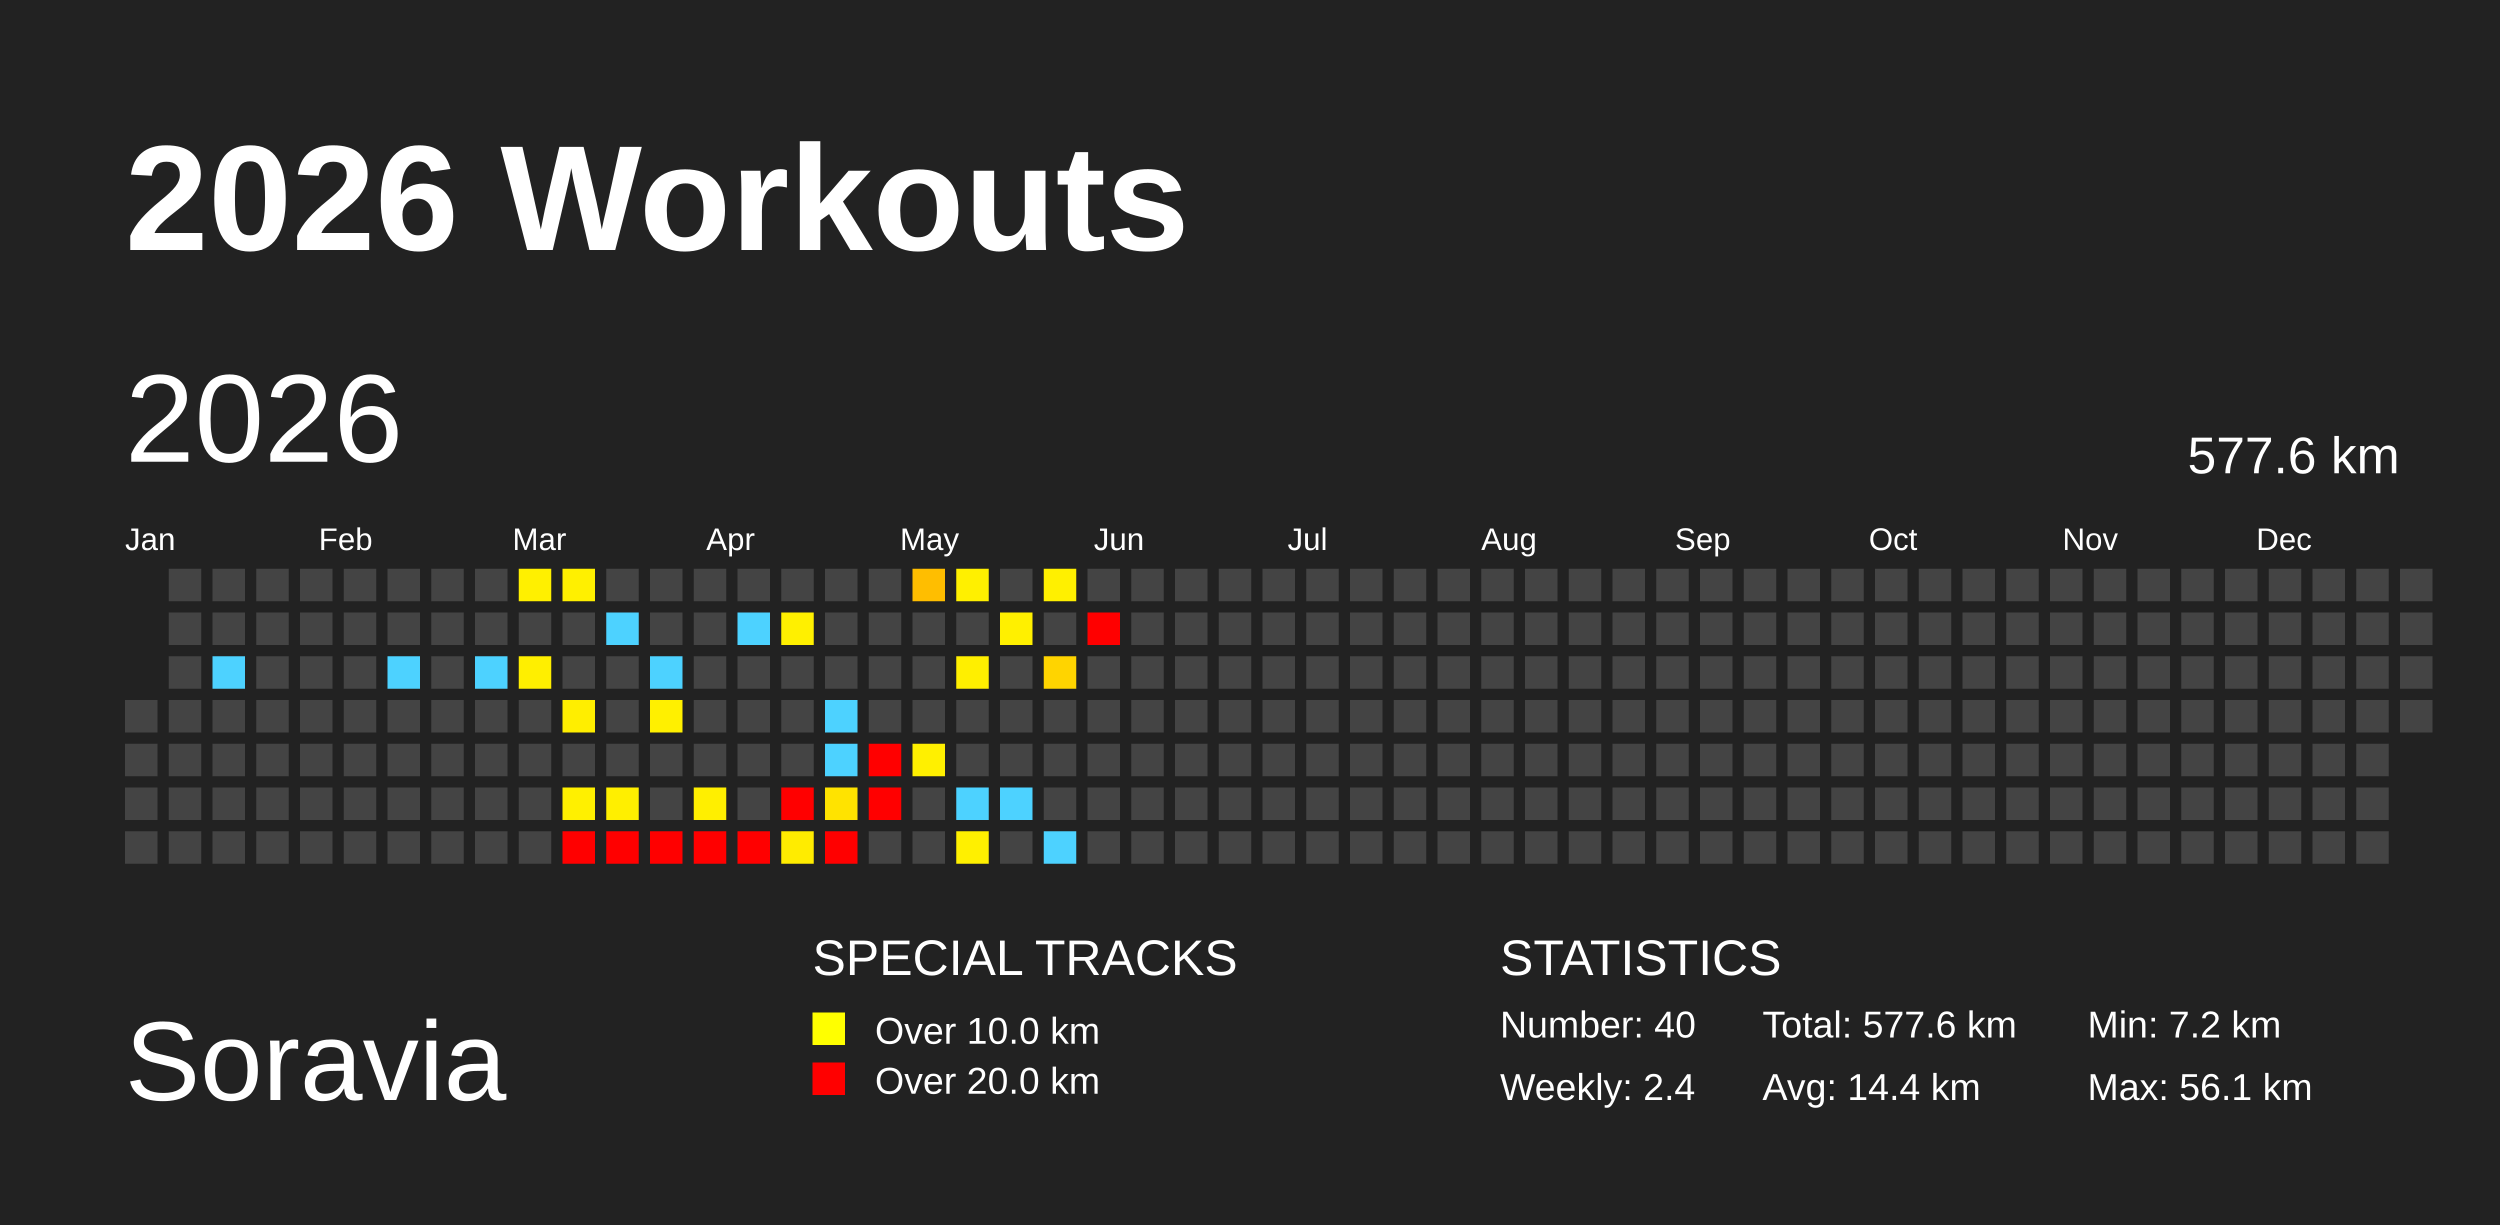
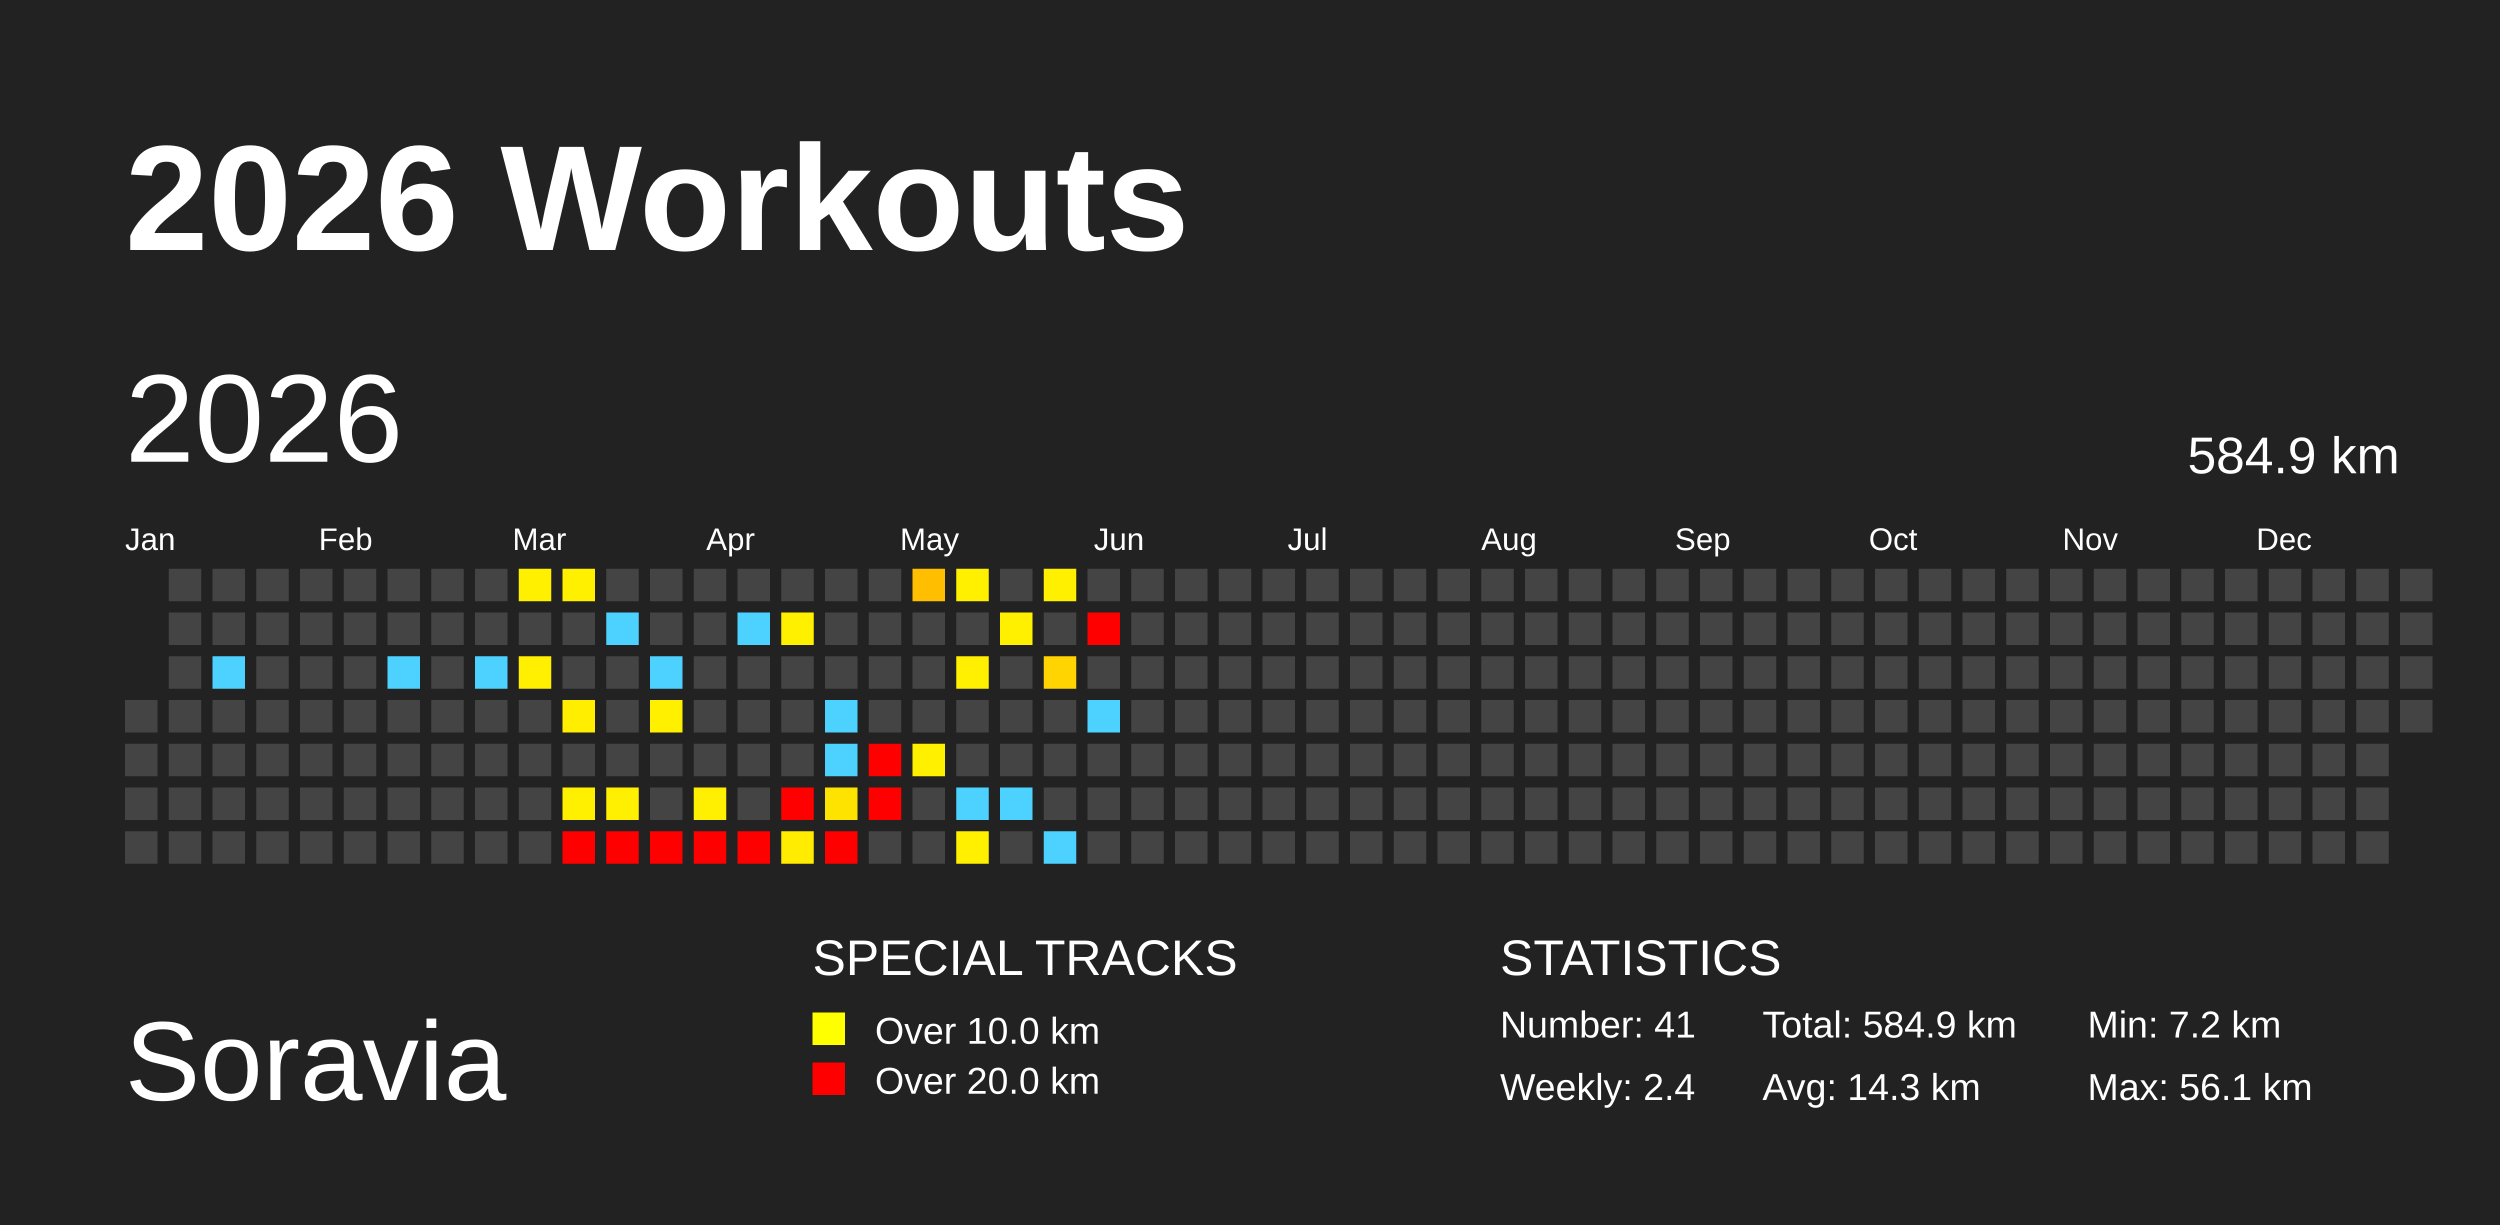
<svg xmlns="http://www.w3.org/2000/svg" baseProfile="full" height="98mm" version="1.1" viewBox="0,0,200,98" width="200mm">
  <defs />
  <rect fill="#222222" height="98" width="200" x="0" y="0" />
  <text fill="#FFFFFF" style="font-size:12px; font-family:Arial; font-weight:bold;" x="10" y="20">2026 Workouts</text>
  <text fill="#FFFFFF" style="font-size:9px; font-family:Arial" x="10" y="88">Soravia</text>
  <text fill="#FFFFFF" style="font-size:4px; font-family:Arial" x="65" y="78">SPECIAL TRACKS</text>
  <rect fill="yellow" height="2.6" width="2.6" x="65" y="81" />
  <text fill="#FFFFFF" style="font-size:3px; font-family:Arial" x="70" y="83.5">Over 10.0 km</text>
  <rect fill="red" height="2.6" width="2.6" x="65" y="85" />
  <text fill="#FFFFFF" style="font-size:3px; font-family:Arial" x="70" y="87.5">Over 20.0 km</text>
  <text fill="#FFFFFF" style="font-size:4px; font-family:Arial" x="120" y="78">STATISTICS</text>
-   <text fill="#FFFFFF" style="font-size:3px; font-family:Arial" x="120" y="83">Number: 40</text>
+   <text fill="#FFFFFF" style="font-size:3px; font-family:Arial" x="120" y="83">Number: 41</text>
  <text fill="#FFFFFF" style="font-size:3px; font-family:Arial" x="120" y="88">Weekly: 2.4</text>
-   <text fill="#FFFFFF" style="font-size:3px; font-family:Arial" x="141" y="83">Total: 577.6 km</text>
-   <text fill="#FFFFFF" style="font-size:3px; font-family:Arial" x="141" y="88">Avg: 14.4 km</text>
+   <text fill="#FFFFFF" style="font-size:3px; font-family:Arial" x="141" y="83">Total: 584.9 km</text>
+   <text fill="#FFFFFF" style="font-size:3px; font-family:Arial" x="141" y="88">Avg: 14.3 km</text>
  <text fill="#FFFFFF" style="font-size:3px; font-family:Arial" x="167" y="83">Min: 7.2 km</text>
  <text fill="#FFFFFF" style="font-size:3px; font-family:Arial" x="167" y="88">Max: 56.1 km</text>
  <text dominant-baseline="hanging" fill="#FFFFFF" style="font-size:10.0px; font-family:Arial;" x="10" y="30">2026</text>
-   <text dominant-baseline="hanging" fill="#FFFFFF" style="font-size:4.125px; font-family:Arial;" x="175" y="35">577.6 km</text>
+   <text dominant-baseline="hanging" fill="#FFFFFF" style="font-size:4.125px; font-family:Arial;" x="175" y="35">584.9 km</text>
  <text fill="#FFFFFF" style="font-size:2.5px; font-family:Arial" x="10.0" y="44">Jan</text>
  <text fill="#FFFFFF" style="font-size:2.5px; font-family:Arial" x="25.5" y="44">Feb</text>
  <text fill="#FFFFFF" style="font-size:2.5px; font-family:Arial" x="41.0" y="44">Mar</text>
  <text fill="#FFFFFF" style="font-size:2.5px; font-family:Arial" x="56.5" y="44">Apr</text>
  <text fill="#FFFFFF" style="font-size:2.5px; font-family:Arial" x="72.0" y="44">May</text>
  <text fill="#FFFFFF" style="font-size:2.5px; font-family:Arial" x="87.5" y="44">Jun</text>
  <text fill="#FFFFFF" style="font-size:2.5px; font-family:Arial" x="103.0" y="44">Jul</text>
  <text fill="#FFFFFF" style="font-size:2.5px; font-family:Arial" x="118.5" y="44">Aug</text>
  <text fill="#FFFFFF" style="font-size:2.5px; font-family:Arial" x="134.0" y="44">Sep</text>
  <text fill="#FFFFFF" style="font-size:2.5px; font-family:Arial" x="149.5" y="44">Oct</text>
  <text fill="#FFFFFF" style="font-size:2.5px; font-family:Arial" x="165.0" y="44">Nov</text>
  <text fill="#FFFFFF" style="font-size:2.5px; font-family:Arial" x="180.5" y="44">Dec</text>
  <rect fill="#444444" height="2.6" width="2.6" x="10.0" y="56.0" />
  <rect fill="#444444" height="2.6" width="2.6" x="10.0" y="59.5" />
  <rect fill="#444444" height="2.6" width="2.6" x="10.0" y="63.0" />
  <rect fill="#444444" height="2.6" width="2.6" x="10.0" y="66.5" />
  <rect fill="#444444" height="2.6" width="2.6" x="13.5" y="45.5" />
  <rect fill="#444444" height="2.6" width="2.6" x="13.5" y="49.0" />
  <rect fill="#444444" height="2.6" width="2.6" x="13.5" y="52.5" />
  <rect fill="#444444" height="2.6" width="2.6" x="13.5" y="56.0" />
  <rect fill="#444444" height="2.6" width="2.6" x="13.5" y="59.5" />
  <rect fill="#444444" height="2.6" width="2.6" x="13.5" y="63.0" />
  <rect fill="#444444" height="2.6" width="2.6" x="13.5" y="66.5" />
  <rect fill="#444444" height="2.6" width="2.6" x="17.0" y="45.5" />
  <rect fill="#444444" height="2.6" width="2.6" x="17.0" y="49.0" />
  <rect fill="#4dd2ff" height="2.6" width="2.6" x="17.0" y="52.5" />
  <rect fill="#444444" height="2.6" width="2.6" x="17.0" y="56.0" />
  <rect fill="#444444" height="2.6" width="2.6" x="17.0" y="59.5" />
  <rect fill="#444444" height="2.6" width="2.6" x="17.0" y="63.0" />
  <rect fill="#444444" height="2.6" width="2.6" x="17.0" y="66.5" />
  <rect fill="#444444" height="2.6" width="2.6" x="20.5" y="45.5" />
  <rect fill="#444444" height="2.6" width="2.6" x="20.5" y="49.0" />
  <rect fill="#444444" height="2.6" width="2.6" x="20.5" y="52.5" />
  <rect fill="#444444" height="2.6" width="2.6" x="20.5" y="56.0" />
  <rect fill="#444444" height="2.6" width="2.6" x="20.5" y="59.5" />
  <rect fill="#444444" height="2.6" width="2.6" x="20.5" y="63.0" />
  <rect fill="#444444" height="2.6" width="2.6" x="20.5" y="66.5" />
  <rect fill="#444444" height="2.6" width="2.6" x="24.0" y="45.5" />
  <rect fill="#444444" height="2.6" width="2.6" x="24.0" y="49.0" />
  <rect fill="#444444" height="2.6" width="2.6" x="24.0" y="52.5" />
  <rect fill="#444444" height="2.6" width="2.6" x="24.0" y="56.0" />
  <rect fill="#444444" height="2.6" width="2.6" x="24.0" y="59.5" />
  <rect fill="#444444" height="2.6" width="2.6" x="24.0" y="63.0" />
  <rect fill="#444444" height="2.6" width="2.6" x="24.0" y="66.5" />
  <rect fill="#444444" height="2.6" width="2.6" x="27.5" y="45.5" />
  <rect fill="#444444" height="2.6" width="2.6" x="27.5" y="49.0" />
  <rect fill="#444444" height="2.6" width="2.6" x="27.5" y="52.5" />
  <rect fill="#444444" height="2.6" width="2.6" x="27.5" y="56.0" />
  <rect fill="#444444" height="2.6" width="2.6" x="27.5" y="59.5" />
  <rect fill="#444444" height="2.6" width="2.6" x="27.5" y="63.0" />
  <rect fill="#444444" height="2.6" width="2.6" x="27.5" y="66.5" />
  <rect fill="#444444" height="2.6" width="2.6" x="31.0" y="45.5" />
  <rect fill="#444444" height="2.6" width="2.6" x="31.0" y="49.0" />
  <rect fill="#4dd2ff" height="2.6" width="2.6" x="31.0" y="52.5" />
  <rect fill="#444444" height="2.6" width="2.6" x="31.0" y="56.0" />
  <rect fill="#444444" height="2.6" width="2.6" x="31.0" y="59.5" />
  <rect fill="#444444" height="2.6" width="2.6" x="31.0" y="63.0" />
  <rect fill="#444444" height="2.6" width="2.6" x="31.0" y="66.5" />
  <rect fill="#444444" height="2.6" width="2.6" x="34.5" y="45.5" />
  <rect fill="#444444" height="2.6" width="2.6" x="34.5" y="49.0" />
  <rect fill="#444444" height="2.6" width="2.6" x="34.5" y="52.5" />
  <rect fill="#444444" height="2.6" width="2.6" x="34.5" y="56.0" />
  <rect fill="#444444" height="2.6" width="2.6" x="34.5" y="59.5" />
  <rect fill="#444444" height="2.6" width="2.6" x="34.5" y="63.0" />
  <rect fill="#444444" height="2.6" width="2.6" x="34.5" y="66.5" />
  <rect fill="#444444" height="2.6" width="2.6" x="38.0" y="45.5" />
  <rect fill="#444444" height="2.6" width="2.6" x="38.0" y="49.0" />
  <rect fill="#4dd2ff" height="2.6" width="2.6" x="38.0" y="52.5" />
  <rect fill="#444444" height="2.6" width="2.6" x="38.0" y="56.0" />
  <rect fill="#444444" height="2.6" width="2.6" x="38.0" y="59.5" />
  <rect fill="#444444" height="2.6" width="2.6" x="38.0" y="63.0" />
  <rect fill="#444444" height="2.6" width="2.6" x="38.0" y="66.5" />
  <rect fill="#fff000" height="2.6" width="2.6" x="41.5" y="45.5" />
  <rect fill="#444444" height="2.6" width="2.6" x="41.5" y="49.0" />
  <rect fill="#ffef00" height="2.6" width="2.6" x="41.5" y="52.5" />
  <rect fill="#444444" height="2.6" width="2.6" x="41.5" y="56.0" />
  <rect fill="#444444" height="2.6" width="2.6" x="41.5" y="59.5" />
  <rect fill="#444444" height="2.6" width="2.6" x="41.5" y="63.0" />
  <rect fill="#444444" height="2.6" width="2.6" x="41.5" y="66.5" />
  <rect fill="#fff000" height="2.6" width="2.6" x="45.0" y="45.5" />
  <rect fill="#444444" height="2.6" width="2.6" x="45.0" y="49.0" />
  <rect fill="#444444" height="2.6" width="2.6" x="45.0" y="52.5" />
  <rect fill="#ffee00" height="2.6" width="2.6" x="45.0" y="56.0" />
  <rect fill="#444444" height="2.6" width="2.6" x="45.0" y="59.5" />
  <rect fill="#fff000" height="2.6" width="2.6" x="45.0" y="63.0" />
  <rect fill="red" height="2.6" width="2.6" x="45.0" y="66.5" />
  <rect fill="#444444" height="2.6" width="2.6" x="48.5" y="45.5" />
  <rect fill="#4dd2ff" height="2.6" width="2.6" x="48.5" y="49.0" />
  <rect fill="#444444" height="2.6" width="2.6" x="48.5" y="52.5" />
  <rect fill="#444444" height="2.6" width="2.6" x="48.5" y="56.0" />
  <rect fill="#444444" height="2.6" width="2.6" x="48.5" y="59.5" />
  <rect fill="#ffef00" height="2.6" width="2.6" x="48.5" y="63.0" />
  <rect fill="red" height="2.6" width="2.6" x="48.5" y="66.5" />
  <rect fill="#444444" height="2.6" width="2.6" x="52.0" y="45.5" />
  <rect fill="#444444" height="2.6" width="2.6" x="52.0" y="49.0" />
  <rect fill="#4dd2ff" height="2.6" width="2.6" x="52.0" y="52.5" />
  <rect fill="#fff000" height="2.6" width="2.6" x="52.0" y="56.0" />
  <rect fill="#444444" height="2.6" width="2.6" x="52.0" y="59.5" />
  <rect fill="#444444" height="2.6" width="2.6" x="52.0" y="63.0" />
  <rect fill="red" height="2.6" width="2.6" x="52.0" y="66.5" />
  <rect fill="#444444" height="2.6" width="2.6" x="55.5" y="45.5" />
  <rect fill="#444444" height="2.6" width="2.6" x="55.5" y="49.0" />
  <rect fill="#444444" height="2.6" width="2.6" x="55.5" y="52.5" />
  <rect fill="#444444" height="2.6" width="2.6" x="55.5" y="56.0" />
  <rect fill="#444444" height="2.6" width="2.6" x="55.5" y="59.5" />
  <rect fill="#ffef00" height="2.6" width="2.6" x="55.5" y="63.0" />
  <rect fill="red" height="2.6" width="2.6" x="55.5" y="66.5" />
  <rect fill="#444444" height="2.6" width="2.6" x="59.0" y="45.5" />
  <rect fill="#4dd2ff" height="2.6" width="2.6" x="59.0" y="49.0" />
  <rect fill="#444444" height="2.6" width="2.6" x="59.0" y="52.5" />
  <rect fill="#444444" height="2.6" width="2.6" x="59.0" y="56.0" />
  <rect fill="#444444" height="2.6" width="2.6" x="59.0" y="59.5" />
  <rect fill="#444444" height="2.6" width="2.6" x="59.0" y="63.0" />
  <rect fill="red" height="2.6" width="2.6" x="59.0" y="66.5" />
  <rect fill="#444444" height="2.6" width="2.6" x="62.5" y="45.5" />
  <rect fill="#fff000" height="2.6" width="2.6" x="62.5" y="49.0" />
  <rect fill="#444444" height="2.6" width="2.6" x="62.5" y="52.5" />
  <rect fill="#444444" height="2.6" width="2.6" x="62.5" y="56.0" />
  <rect fill="#444444" height="2.6" width="2.6" x="62.5" y="59.5" />
  <rect fill="red" height="2.6" width="2.6" x="62.5" y="63.0" />
  <rect fill="#ffec00" height="2.6" width="2.6" x="62.5" y="66.5" />
  <rect fill="#444444" height="2.6" width="2.6" x="66.0" y="45.5" />
  <rect fill="#444444" height="2.6" width="2.6" x="66.0" y="49.0" />
  <rect fill="#444444" height="2.6" width="2.6" x="66.0" y="52.5" />
  <rect fill="#4dd2ff" height="2.6" width="2.6" x="66.0" y="56.0" />
  <rect fill="#4dd2ff" height="2.6" width="2.6" x="66.0" y="59.5" />
  <rect fill="#ffe300" height="2.6" width="2.6" x="66.0" y="63.0" />
  <rect fill="red" height="2.6" width="2.6" x="66.0" y="66.5" />
  <rect fill="#444444" height="2.6" width="2.6" x="69.5" y="45.5" />
  <rect fill="#444444" height="2.6" width="2.6" x="69.5" y="49.0" />
  <rect fill="#444444" height="2.6" width="2.6" x="69.5" y="52.5" />
  <rect fill="#444444" height="2.6" width="2.6" x="69.5" y="56.0" />
  <rect fill="red" height="2.6" width="2.6" x="69.5" y="59.5" />
  <rect fill="red" height="2.6" width="2.6" x="69.5" y="63.0" />
  <rect fill="#444444" height="2.6" width="2.6" x="69.5" y="66.5" />
  <rect fill="#ffbe00" height="2.6" width="2.6" x="73.0" y="45.5" />
  <rect fill="#444444" height="2.6" width="2.6" x="73.0" y="49.0" />
  <rect fill="#444444" height="2.6" width="2.6" x="73.0" y="52.5" />
  <rect fill="#444444" height="2.6" width="2.6" x="73.0" y="56.0" />
  <rect fill="#fff000" height="2.6" width="2.6" x="73.0" y="59.5" />
  <rect fill="#444444" height="2.6" width="2.6" x="73.0" y="63.0" />
  <rect fill="#444444" height="2.6" width="2.6" x="73.0" y="66.5" />
  <rect fill="#fff000" height="2.6" width="2.6" x="76.5" y="45.5" />
  <rect fill="#444444" height="2.6" width="2.6" x="76.5" y="49.0" />
  <rect fill="#ffef00" height="2.6" width="2.6" x="76.5" y="52.5" />
  <rect fill="#444444" height="2.6" width="2.6" x="76.5" y="56.0" />
  <rect fill="#444444" height="2.6" width="2.6" x="76.5" y="59.5" />
  <rect fill="#4dd2ff" height="2.6" width="2.6" x="76.5" y="63.0" />
  <rect fill="#fff000" height="2.6" width="2.6" x="76.5" y="66.5" />
  <rect fill="#444444" height="2.6" width="2.6" x="80.0" y="45.5" />
  <rect fill="#fff000" height="2.6" width="2.6" x="80.0" y="49.0" />
  <rect fill="#444444" height="2.6" width="2.6" x="80.0" y="52.5" />
  <rect fill="#444444" height="2.6" width="2.6" x="80.0" y="56.0" />
  <rect fill="#444444" height="2.6" width="2.6" x="80.0" y="59.5" />
  <rect fill="#4dd2ff" height="2.6" width="2.6" x="80.0" y="63.0" />
  <rect fill="#444444" height="2.6" width="2.6" x="80.0" y="66.5" />
  <rect fill="#fff000" height="2.6" width="2.6" x="83.5" y="45.5" />
  <rect fill="#444444" height="2.6" width="2.6" x="83.5" y="49.0" />
  <rect fill="#ffd400" height="2.6" width="2.6" x="83.5" y="52.5" />
  <rect fill="#444444" height="2.6" width="2.6" x="83.5" y="56.0" />
  <rect fill="#444444" height="2.6" width="2.6" x="83.5" y="59.5" />
  <rect fill="#444444" height="2.6" width="2.6" x="83.5" y="63.0" />
  <rect fill="#4dd2ff" height="2.6" width="2.6" x="83.5" y="66.5" />
  <rect fill="#444444" height="2.6" width="2.6" x="87.0" y="45.5" />
  <rect fill="red" height="2.6" width="2.6" x="87.0" y="49.0" />
  <rect fill="#444444" height="2.6" width="2.6" x="87.0" y="52.5" />
-   <rect fill="#444444" height="2.6" width="2.6" x="87.0" y="56.0" />
+   <rect fill="#4dd2ff" height="2.6" width="2.6" x="87.0" y="56.0" />
  <rect fill="#444444" height="2.6" width="2.6" x="87.0" y="59.5" />
  <rect fill="#444444" height="2.6" width="2.6" x="87.0" y="63.0" />
  <rect fill="#444444" height="2.6" width="2.6" x="87.0" y="66.5" />
  <rect fill="#444444" height="2.6" width="2.6" x="90.5" y="45.5" />
  <rect fill="#444444" height="2.6" width="2.6" x="90.5" y="49.0" />
  <rect fill="#444444" height="2.6" width="2.6" x="90.5" y="52.5" />
  <rect fill="#444444" height="2.6" width="2.6" x="90.5" y="56.0" />
  <rect fill="#444444" height="2.6" width="2.6" x="90.5" y="59.5" />
  <rect fill="#444444" height="2.6" width="2.6" x="90.5" y="63.0" />
  <rect fill="#444444" height="2.6" width="2.6" x="90.5" y="66.5" />
  <rect fill="#444444" height="2.6" width="2.6" x="94.0" y="45.5" />
  <rect fill="#444444" height="2.6" width="2.6" x="94.0" y="49.0" />
  <rect fill="#444444" height="2.6" width="2.6" x="94.0" y="52.5" />
  <rect fill="#444444" height="2.6" width="2.6" x="94.0" y="56.0" />
  <rect fill="#444444" height="2.6" width="2.6" x="94.0" y="59.5" />
  <rect fill="#444444" height="2.6" width="2.6" x="94.0" y="63.0" />
  <rect fill="#444444" height="2.6" width="2.6" x="94.0" y="66.5" />
  <rect fill="#444444" height="2.6" width="2.6" x="97.5" y="45.5" />
  <rect fill="#444444" height="2.6" width="2.6" x="97.5" y="49.0" />
  <rect fill="#444444" height="2.6" width="2.6" x="97.5" y="52.5" />
  <rect fill="#444444" height="2.6" width="2.6" x="97.5" y="56.0" />
  <rect fill="#444444" height="2.6" width="2.6" x="97.5" y="59.5" />
  <rect fill="#444444" height="2.6" width="2.6" x="97.5" y="63.0" />
  <rect fill="#444444" height="2.6" width="2.6" x="97.5" y="66.5" />
  <rect fill="#444444" height="2.6" width="2.6" x="101.0" y="45.5" />
  <rect fill="#444444" height="2.6" width="2.6" x="101.0" y="49.0" />
  <rect fill="#444444" height="2.6" width="2.6" x="101.0" y="52.5" />
  <rect fill="#444444" height="2.6" width="2.6" x="101.0" y="56.0" />
  <rect fill="#444444" height="2.6" width="2.6" x="101.0" y="59.5" />
  <rect fill="#444444" height="2.6" width="2.6" x="101.0" y="63.0" />
  <rect fill="#444444" height="2.6" width="2.6" x="101.0" y="66.5" />
  <rect fill="#444444" height="2.6" width="2.6" x="104.5" y="45.5" />
  <rect fill="#444444" height="2.6" width="2.6" x="104.5" y="49.0" />
  <rect fill="#444444" height="2.6" width="2.6" x="104.5" y="52.5" />
  <rect fill="#444444" height="2.6" width="2.6" x="104.5" y="56.0" />
  <rect fill="#444444" height="2.6" width="2.6" x="104.5" y="59.5" />
  <rect fill="#444444" height="2.6" width="2.6" x="104.5" y="63.0" />
  <rect fill="#444444" height="2.6" width="2.6" x="104.5" y="66.5" />
  <rect fill="#444444" height="2.6" width="2.6" x="108.0" y="45.5" />
  <rect fill="#444444" height="2.6" width="2.6" x="108.0" y="49.0" />
  <rect fill="#444444" height="2.6" width="2.6" x="108.0" y="52.5" />
  <rect fill="#444444" height="2.6" width="2.6" x="108.0" y="56.0" />
  <rect fill="#444444" height="2.6" width="2.6" x="108.0" y="59.5" />
  <rect fill="#444444" height="2.6" width="2.6" x="108.0" y="63.0" />
  <rect fill="#444444" height="2.6" width="2.6" x="108.0" y="66.5" />
  <rect fill="#444444" height="2.6" width="2.6" x="111.5" y="45.5" />
  <rect fill="#444444" height="2.6" width="2.6" x="111.5" y="49.0" />
  <rect fill="#444444" height="2.6" width="2.6" x="111.5" y="52.5" />
  <rect fill="#444444" height="2.6" width="2.6" x="111.5" y="56.0" />
  <rect fill="#444444" height="2.6" width="2.6" x="111.5" y="59.5" />
  <rect fill="#444444" height="2.6" width="2.6" x="111.5" y="63.0" />
  <rect fill="#444444" height="2.6" width="2.6" x="111.5" y="66.5" />
  <rect fill="#444444" height="2.6" width="2.6" x="115.0" y="45.5" />
  <rect fill="#444444" height="2.6" width="2.6" x="115.0" y="49.0" />
  <rect fill="#444444" height="2.6" width="2.6" x="115.0" y="52.5" />
  <rect fill="#444444" height="2.6" width="2.6" x="115.0" y="56.0" />
  <rect fill="#444444" height="2.6" width="2.6" x="115.0" y="59.5" />
  <rect fill="#444444" height="2.6" width="2.6" x="115.0" y="63.0" />
  <rect fill="#444444" height="2.6" width="2.6" x="115.0" y="66.5" />
  <rect fill="#444444" height="2.6" width="2.6" x="118.5" y="45.5" />
  <rect fill="#444444" height="2.6" width="2.6" x="118.5" y="49.0" />
  <rect fill="#444444" height="2.6" width="2.6" x="118.5" y="52.5" />
  <rect fill="#444444" height="2.6" width="2.6" x="118.5" y="56.0" />
  <rect fill="#444444" height="2.6" width="2.6" x="118.5" y="59.5" />
  <rect fill="#444444" height="2.6" width="2.6" x="118.5" y="63.0" />
  <rect fill="#444444" height="2.6" width="2.6" x="118.5" y="66.5" />
  <rect fill="#444444" height="2.6" width="2.6" x="122.0" y="45.5" />
  <rect fill="#444444" height="2.6" width="2.6" x="122.0" y="49.0" />
  <rect fill="#444444" height="2.6" width="2.6" x="122.0" y="52.5" />
  <rect fill="#444444" height="2.6" width="2.6" x="122.0" y="56.0" />
  <rect fill="#444444" height="2.6" width="2.6" x="122.0" y="59.5" />
  <rect fill="#444444" height="2.6" width="2.6" x="122.0" y="63.0" />
  <rect fill="#444444" height="2.6" width="2.6" x="122.0" y="66.5" />
  <rect fill="#444444" height="2.6" width="2.6" x="125.5" y="45.5" />
  <rect fill="#444444" height="2.6" width="2.6" x="125.5" y="49.0" />
  <rect fill="#444444" height="2.6" width="2.6" x="125.5" y="52.5" />
  <rect fill="#444444" height="2.6" width="2.6" x="125.5" y="56.0" />
  <rect fill="#444444" height="2.6" width="2.6" x="125.5" y="59.5" />
  <rect fill="#444444" height="2.6" width="2.6" x="125.5" y="63.0" />
  <rect fill="#444444" height="2.6" width="2.6" x="125.5" y="66.5" />
  <rect fill="#444444" height="2.6" width="2.6" x="129.0" y="45.5" />
  <rect fill="#444444" height="2.6" width="2.6" x="129.0" y="49.0" />
  <rect fill="#444444" height="2.6" width="2.6" x="129.0" y="52.5" />
  <rect fill="#444444" height="2.6" width="2.6" x="129.0" y="56.0" />
  <rect fill="#444444" height="2.6" width="2.6" x="129.0" y="59.5" />
  <rect fill="#444444" height="2.6" width="2.6" x="129.0" y="63.0" />
  <rect fill="#444444" height="2.6" width="2.6" x="129.0" y="66.5" />
  <rect fill="#444444" height="2.6" width="2.6" x="132.5" y="45.5" />
  <rect fill="#444444" height="2.6" width="2.6" x="132.5" y="49.0" />
  <rect fill="#444444" height="2.6" width="2.6" x="132.5" y="52.5" />
  <rect fill="#444444" height="2.6" width="2.6" x="132.5" y="56.0" />
  <rect fill="#444444" height="2.6" width="2.6" x="132.5" y="59.5" />
  <rect fill="#444444" height="2.6" width="2.6" x="132.5" y="63.0" />
  <rect fill="#444444" height="2.6" width="2.6" x="132.5" y="66.5" />
  <rect fill="#444444" height="2.6" width="2.6" x="136.0" y="45.5" />
  <rect fill="#444444" height="2.6" width="2.6" x="136.0" y="49.0" />
  <rect fill="#444444" height="2.6" width="2.6" x="136.0" y="52.5" />
  <rect fill="#444444" height="2.6" width="2.6" x="136.0" y="56.0" />
  <rect fill="#444444" height="2.6" width="2.6" x="136.0" y="59.5" />
  <rect fill="#444444" height="2.6" width="2.6" x="136.0" y="63.0" />
  <rect fill="#444444" height="2.6" width="2.6" x="136.0" y="66.5" />
  <rect fill="#444444" height="2.6" width="2.6" x="139.5" y="45.5" />
  <rect fill="#444444" height="2.6" width="2.6" x="139.5" y="49.0" />
  <rect fill="#444444" height="2.6" width="2.6" x="139.5" y="52.5" />
  <rect fill="#444444" height="2.6" width="2.6" x="139.5" y="56.0" />
  <rect fill="#444444" height="2.6" width="2.6" x="139.5" y="59.5" />
  <rect fill="#444444" height="2.6" width="2.6" x="139.5" y="63.0" />
  <rect fill="#444444" height="2.6" width="2.6" x="139.5" y="66.5" />
  <rect fill="#444444" height="2.6" width="2.6" x="143.0" y="45.5" />
  <rect fill="#444444" height="2.6" width="2.6" x="143.0" y="49.0" />
  <rect fill="#444444" height="2.6" width="2.6" x="143.0" y="52.5" />
  <rect fill="#444444" height="2.6" width="2.6" x="143.0" y="56.0" />
  <rect fill="#444444" height="2.6" width="2.6" x="143.0" y="59.5" />
  <rect fill="#444444" height="2.6" width="2.6" x="143.0" y="63.0" />
  <rect fill="#444444" height="2.6" width="2.6" x="143.0" y="66.5" />
  <rect fill="#444444" height="2.6" width="2.6" x="146.5" y="45.5" />
  <rect fill="#444444" height="2.6" width="2.6" x="146.5" y="49.0" />
  <rect fill="#444444" height="2.6" width="2.6" x="146.5" y="52.5" />
  <rect fill="#444444" height="2.6" width="2.6" x="146.5" y="56.0" />
  <rect fill="#444444" height="2.6" width="2.6" x="146.5" y="59.5" />
  <rect fill="#444444" height="2.6" width="2.6" x="146.5" y="63.0" />
  <rect fill="#444444" height="2.6" width="2.6" x="146.5" y="66.5" />
  <rect fill="#444444" height="2.6" width="2.6" x="150.0" y="45.5" />
  <rect fill="#444444" height="2.6" width="2.6" x="150.0" y="49.0" />
  <rect fill="#444444" height="2.6" width="2.6" x="150.0" y="52.5" />
  <rect fill="#444444" height="2.6" width="2.6" x="150.0" y="56.0" />
  <rect fill="#444444" height="2.6" width="2.6" x="150.0" y="59.5" />
  <rect fill="#444444" height="2.6" width="2.6" x="150.0" y="63.0" />
  <rect fill="#444444" height="2.6" width="2.6" x="150.0" y="66.5" />
  <rect fill="#444444" height="2.6" width="2.6" x="153.5" y="45.5" />
  <rect fill="#444444" height="2.6" width="2.6" x="153.5" y="49.0" />
  <rect fill="#444444" height="2.6" width="2.6" x="153.5" y="52.5" />
  <rect fill="#444444" height="2.6" width="2.6" x="153.5" y="56.0" />
  <rect fill="#444444" height="2.6" width="2.6" x="153.5" y="59.5" />
  <rect fill="#444444" height="2.6" width="2.6" x="153.5" y="63.0" />
  <rect fill="#444444" height="2.6" width="2.6" x="153.5" y="66.5" />
  <rect fill="#444444" height="2.6" width="2.6" x="157.0" y="45.5" />
  <rect fill="#444444" height="2.6" width="2.6" x="157.0" y="49.0" />
  <rect fill="#444444" height="2.6" width="2.6" x="157.0" y="52.5" />
  <rect fill="#444444" height="2.6" width="2.6" x="157.0" y="56.0" />
  <rect fill="#444444" height="2.6" width="2.6" x="157.0" y="59.5" />
  <rect fill="#444444" height="2.6" width="2.6" x="157.0" y="63.0" />
  <rect fill="#444444" height="2.6" width="2.6" x="157.0" y="66.5" />
  <rect fill="#444444" height="2.6" width="2.6" x="160.5" y="45.5" />
  <rect fill="#444444" height="2.6" width="2.6" x="160.5" y="49.0" />
  <rect fill="#444444" height="2.6" width="2.6" x="160.5" y="52.5" />
  <rect fill="#444444" height="2.6" width="2.6" x="160.5" y="56.0" />
  <rect fill="#444444" height="2.6" width="2.6" x="160.5" y="59.5" />
  <rect fill="#444444" height="2.6" width="2.6" x="160.5" y="63.0" />
  <rect fill="#444444" height="2.6" width="2.6" x="160.5" y="66.5" />
  <rect fill="#444444" height="2.6" width="2.6" x="164.0" y="45.5" />
  <rect fill="#444444" height="2.6" width="2.6" x="164.0" y="49.0" />
  <rect fill="#444444" height="2.6" width="2.6" x="164.0" y="52.5" />
  <rect fill="#444444" height="2.6" width="2.6" x="164.0" y="56.0" />
  <rect fill="#444444" height="2.6" width="2.6" x="164.0" y="59.5" />
  <rect fill="#444444" height="2.6" width="2.6" x="164.0" y="63.0" />
  <rect fill="#444444" height="2.6" width="2.6" x="164.0" y="66.5" />
  <rect fill="#444444" height="2.6" width="2.6" x="167.5" y="45.5" />
  <rect fill="#444444" height="2.6" width="2.6" x="167.5" y="49.0" />
  <rect fill="#444444" height="2.6" width="2.6" x="167.5" y="52.5" />
  <rect fill="#444444" height="2.6" width="2.6" x="167.5" y="56.0" />
  <rect fill="#444444" height="2.6" width="2.6" x="167.5" y="59.5" />
  <rect fill="#444444" height="2.6" width="2.6" x="167.5" y="63.0" />
  <rect fill="#444444" height="2.6" width="2.6" x="167.5" y="66.5" />
  <rect fill="#444444" height="2.6" width="2.6" x="171.0" y="45.5" />
  <rect fill="#444444" height="2.6" width="2.6" x="171.0" y="49.0" />
  <rect fill="#444444" height="2.6" width="2.6" x="171.0" y="52.5" />
  <rect fill="#444444" height="2.6" width="2.6" x="171.0" y="56.0" />
  <rect fill="#444444" height="2.6" width="2.6" x="171.0" y="59.5" />
  <rect fill="#444444" height="2.6" width="2.6" x="171.0" y="63.0" />
  <rect fill="#444444" height="2.6" width="2.6" x="171.0" y="66.5" />
  <rect fill="#444444" height="2.6" width="2.6" x="174.5" y="45.5" />
  <rect fill="#444444" height="2.6" width="2.6" x="174.5" y="49.0" />
  <rect fill="#444444" height="2.6" width="2.6" x="174.5" y="52.5" />
  <rect fill="#444444" height="2.6" width="2.6" x="174.5" y="56.0" />
  <rect fill="#444444" height="2.6" width="2.6" x="174.5" y="59.5" />
  <rect fill="#444444" height="2.6" width="2.6" x="174.5" y="63.0" />
  <rect fill="#444444" height="2.6" width="2.6" x="174.5" y="66.5" />
  <rect fill="#444444" height="2.6" width="2.6" x="178.0" y="45.5" />
  <rect fill="#444444" height="2.6" width="2.6" x="178.0" y="49.0" />
  <rect fill="#444444" height="2.6" width="2.6" x="178.0" y="52.5" />
  <rect fill="#444444" height="2.6" width="2.6" x="178.0" y="56.0" />
  <rect fill="#444444" height="2.6" width="2.6" x="178.0" y="59.5" />
  <rect fill="#444444" height="2.6" width="2.6" x="178.0" y="63.0" />
  <rect fill="#444444" height="2.6" width="2.6" x="178.0" y="66.5" />
  <rect fill="#444444" height="2.6" width="2.6" x="181.5" y="45.5" />
  <rect fill="#444444" height="2.6" width="2.6" x="181.5" y="49.0" />
  <rect fill="#444444" height="2.6" width="2.6" x="181.5" y="52.5" />
  <rect fill="#444444" height="2.6" width="2.6" x="181.5" y="56.0" />
  <rect fill="#444444" height="2.6" width="2.6" x="181.5" y="59.5" />
  <rect fill="#444444" height="2.6" width="2.6" x="181.5" y="63.0" />
  <rect fill="#444444" height="2.6" width="2.6" x="181.5" y="66.5" />
  <rect fill="#444444" height="2.6" width="2.6" x="185.0" y="45.5" />
  <rect fill="#444444" height="2.6" width="2.6" x="185.0" y="49.0" />
  <rect fill="#444444" height="2.6" width="2.6" x="185.0" y="52.5" />
  <rect fill="#444444" height="2.6" width="2.6" x="185.0" y="56.0" />
  <rect fill="#444444" height="2.6" width="2.6" x="185.0" y="59.5" />
  <rect fill="#444444" height="2.6" width="2.6" x="185.0" y="63.0" />
  <rect fill="#444444" height="2.6" width="2.6" x="185.0" y="66.5" />
  <rect fill="#444444" height="2.6" width="2.6" x="188.5" y="45.5" />
  <rect fill="#444444" height="2.6" width="2.6" x="188.5" y="49.0" />
  <rect fill="#444444" height="2.6" width="2.6" x="188.5" y="52.5" />
  <rect fill="#444444" height="2.6" width="2.6" x="188.5" y="56.0" />
  <rect fill="#444444" height="2.6" width="2.6" x="188.5" y="59.5" />
  <rect fill="#444444" height="2.6" width="2.6" x="188.5" y="63.0" />
  <rect fill="#444444" height="2.6" width="2.6" x="188.5" y="66.5" />
  <rect fill="#444444" height="2.6" width="2.6" x="192.0" y="45.5" />
  <rect fill="#444444" height="2.6" width="2.6" x="192.0" y="49.0" />
  <rect fill="#444444" height="2.6" width="2.6" x="192.0" y="52.5" />
  <rect fill="#444444" height="2.6" width="2.6" x="192.0" y="56.0" />
</svg>
